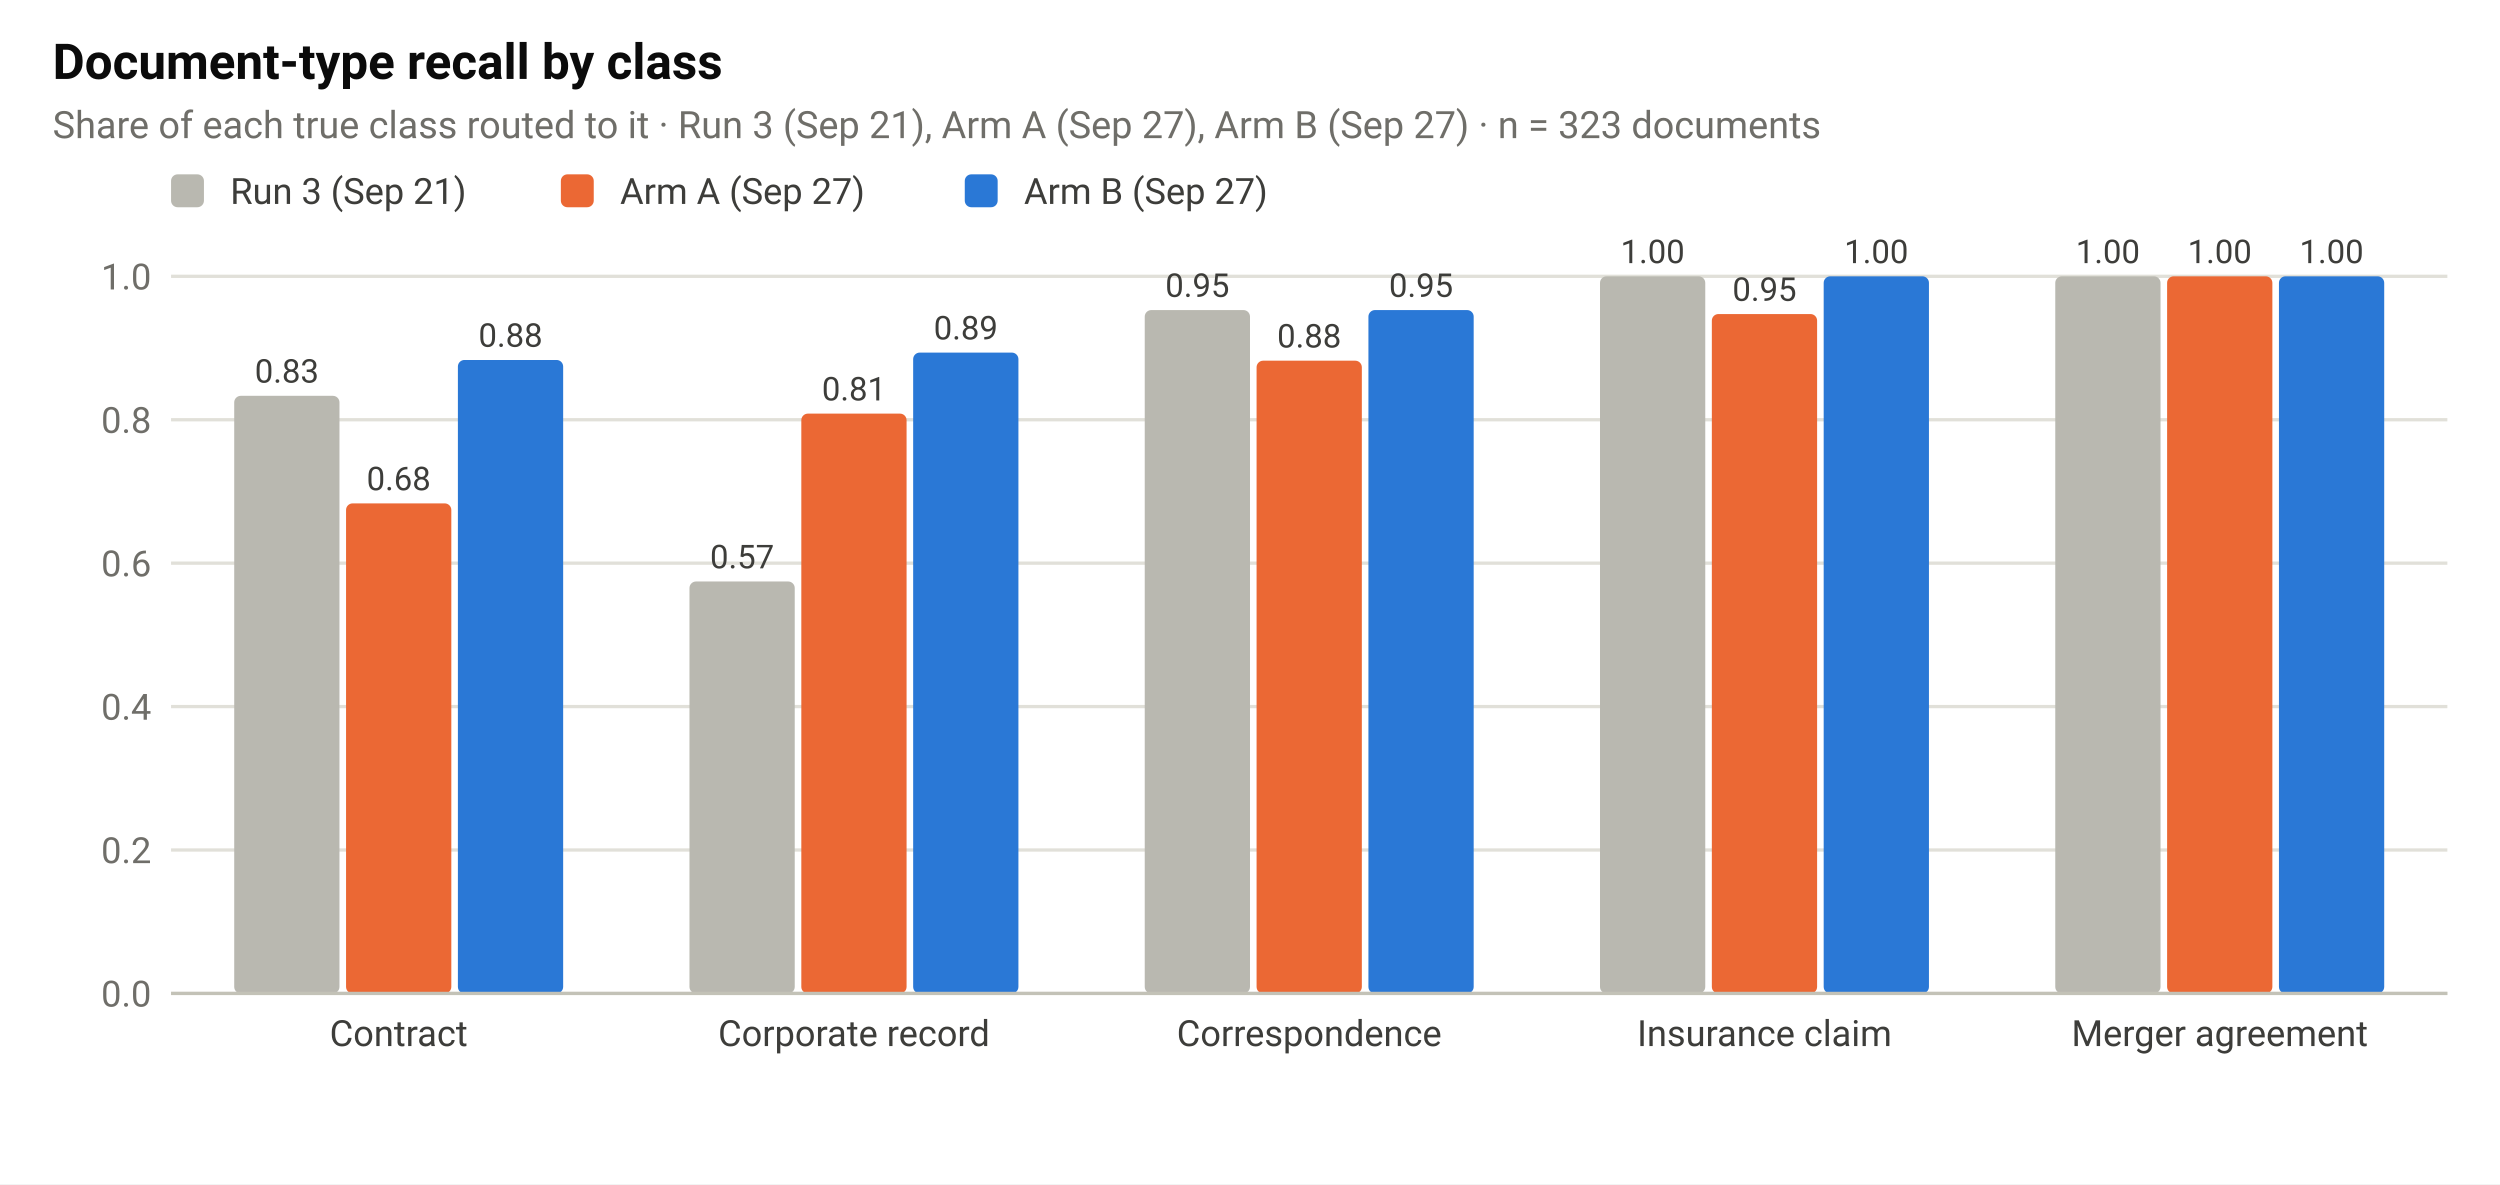
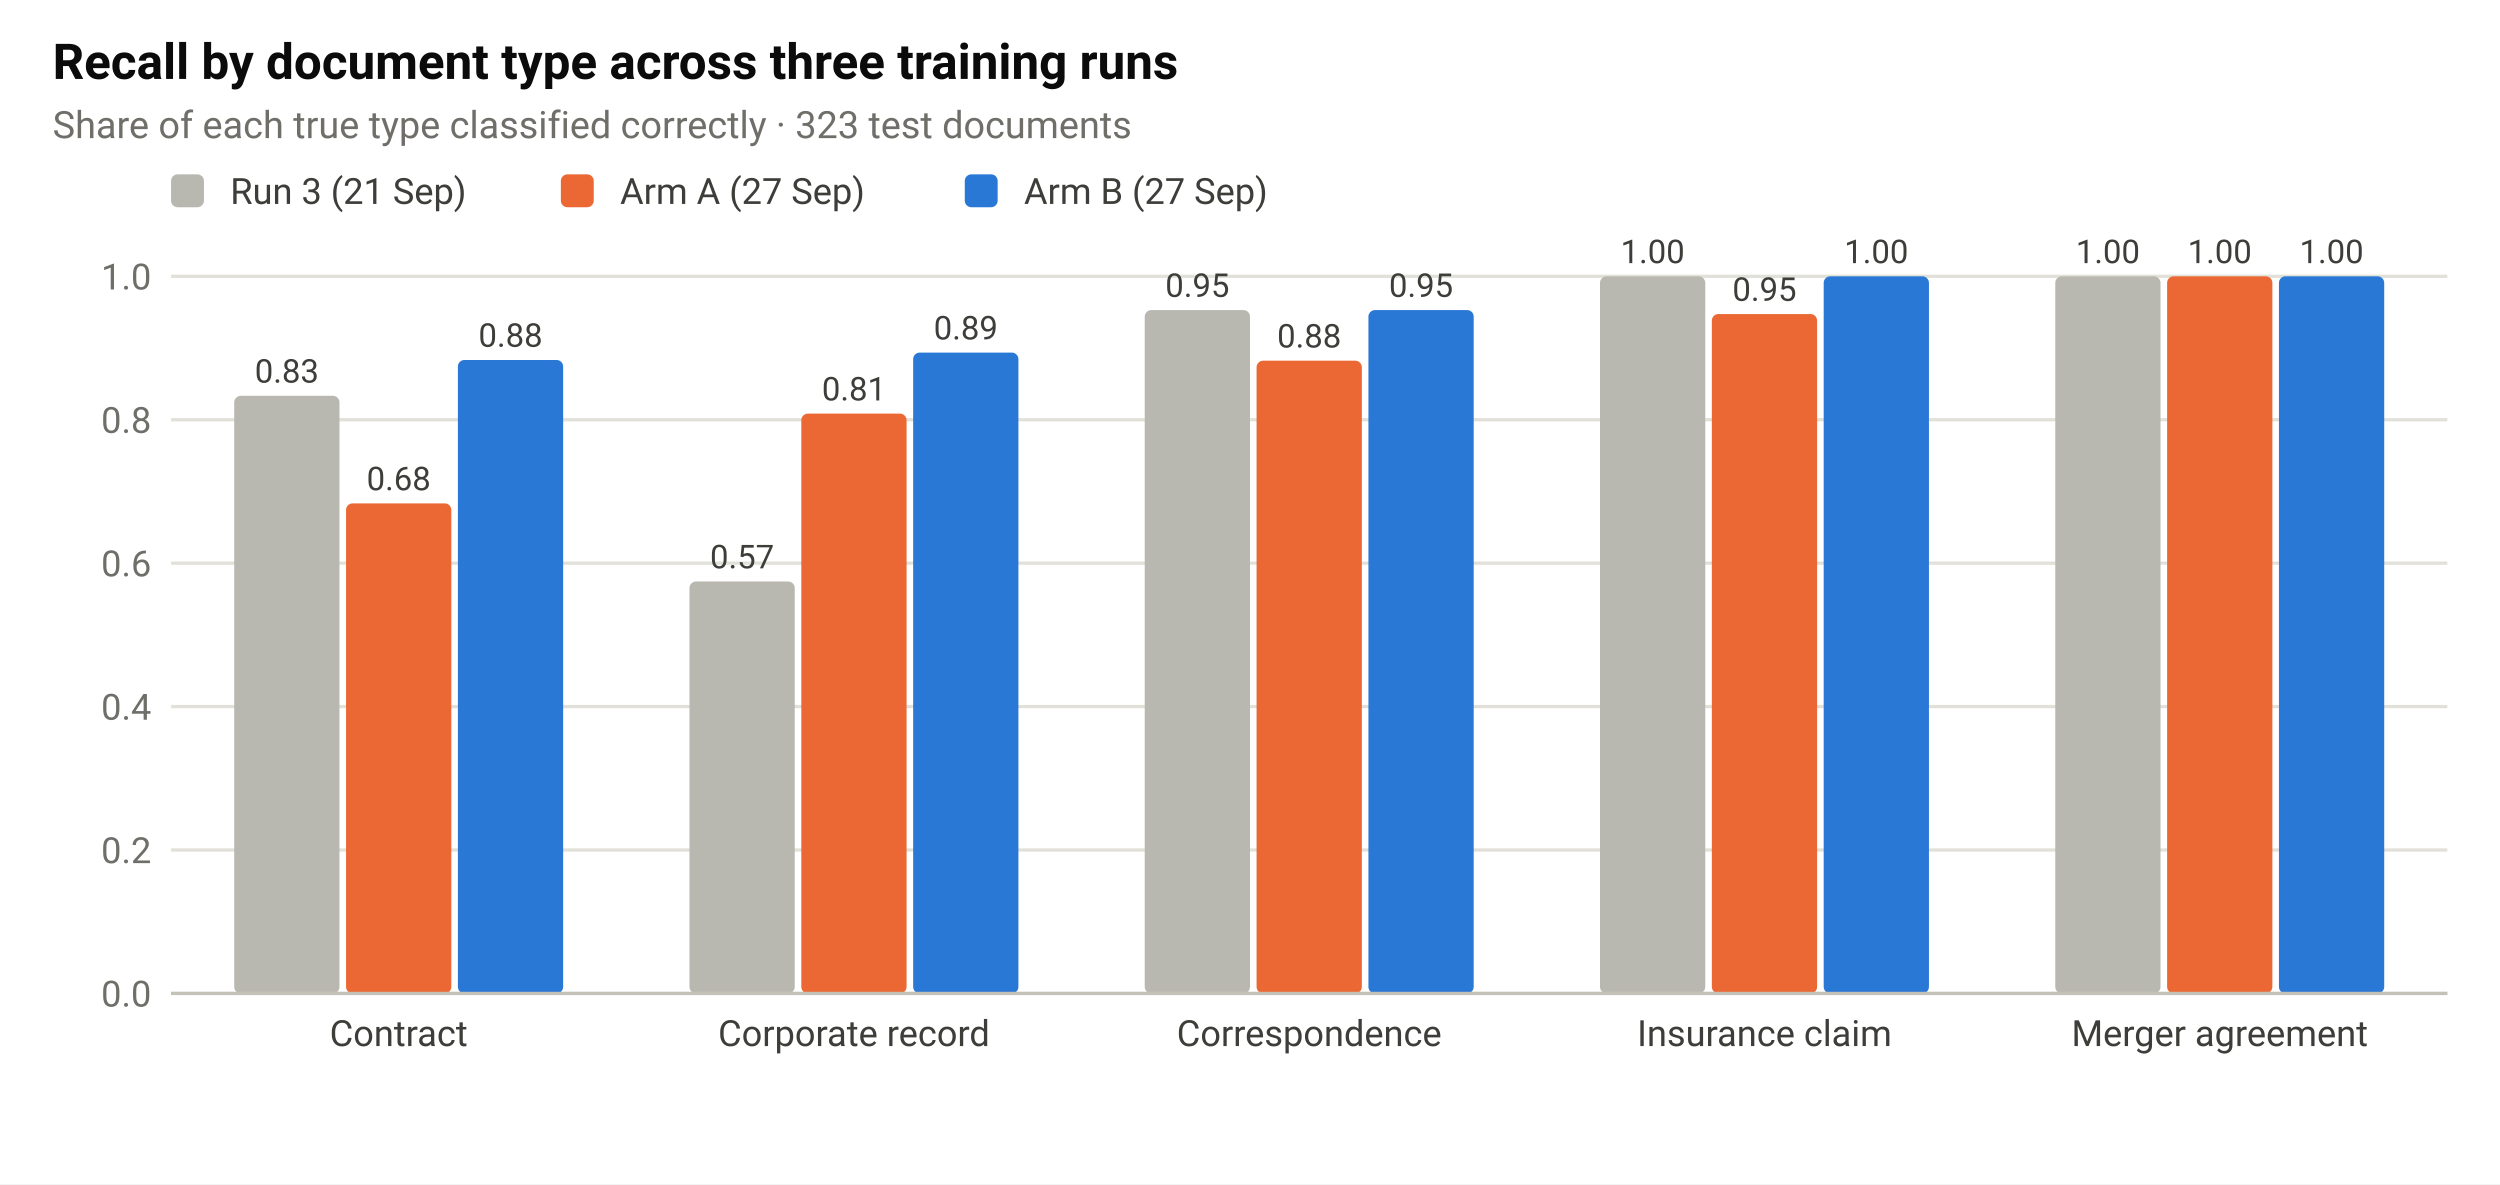
<svg xmlns="http://www.w3.org/2000/svg" width="760" height="360" viewBox="0 0 760 360" font-family="system-ui,-apple-system,'Segoe UI',Roboto,sans-serif" role="img">
  <rect width="760" height="360" fill="#ffffff" />
-   <text x="16" y="24" font-size="15" font-weight="600" fill="#0b0b0b">Document-type recall by class</text>
-   <text x="16" y="42" font-size="11.5" fill="#6f6e69">Share of each true class routed to it · Run 3 (Sep 21), Arm A (Sep 27), Arm B (Sep 27) · n = 323 documents</text>
+   <text x="16" y="24" font-size="15" font-weight="600" fill="#0b0b0b">Recall by document type across three training runs</text>
+   <text x="16" y="42" font-size="11.5" fill="#6f6e69">Share of each true type classified correctly · 323 test documents</text>
  <line x1="52" x2="744" y1="302" y2="302" stroke="#e1e0d9" />
  <text x="46" y="306" font-size="11" fill="#6f6e69" text-anchor="end">0.0</text>
  <line x1="52" x2="744" y1="258.4" y2="258.4" stroke="#e1e0d9" />
  <text x="46" y="262.4" font-size="11" fill="#6f6e69" text-anchor="end">0.2</text>
  <line x1="52" x2="744" y1="214.8" y2="214.8" stroke="#e1e0d9" />
  <text x="46" y="218.8" font-size="11" fill="#6f6e69" text-anchor="end">0.4</text>
  <line x1="52" x2="744" y1="171.2" y2="171.2" stroke="#e1e0d9" />
  <text x="46" y="175.2" font-size="11" fill="#6f6e69" text-anchor="end">0.6</text>
  <line x1="52" x2="744" y1="127.6" y2="127.6" stroke="#e1e0d9" />
  <text x="46" y="131.6" font-size="11" fill="#6f6e69" text-anchor="end">0.8</text>
  <line x1="52" x2="744" y1="84" y2="84" stroke="#e1e0d9" />
  <text x="46" y="88" font-size="11" fill="#6f6e69" text-anchor="end">1.0</text>
  <rect x="52" y="53" width="10" height="10" rx="2" fill="#b9b8b0" />
-   <text x="70" y="62" font-size="11" fill="#3d3d3a" text-anchor="start">Run 3 (Sep 21)</text>
+   <text x="70" y="62" font-size="11" fill="#3d3d3a" text-anchor="start">Run 3 (21 Sep)</text>
  <rect x="170.5" y="53" width="10" height="10" rx="2" fill="#eb6834" />
-   <text x="188.5" y="62" font-size="11" fill="#3d3d3a" text-anchor="start">Arm A (Sep 27)</text>
+   <text x="188.5" y="62" font-size="11" fill="#3d3d3a" text-anchor="start">Arm A (27 Sep)</text>
  <rect x="293.29" y="53" width="10" height="10" rx="2" fill="#2a78d6" />
-   <text x="311.29" y="62" font-size="11" fill="#3d3d3a" text-anchor="start">Arm B (Sep 27)</text>
+   <text x="311.29" y="62" font-size="11" fill="#3d3d3a" text-anchor="start">Arm B (27 Sep)</text>
  <rect x="71.2" y="120.33" width="32" height="181.67" fill="#b9b8b0" rx="2" />
  <text x="87.2" y="116.33" font-size="10" fill="#3d3d3a" text-anchor="middle">0.83</text>
  <rect x="105.2" y="153.03" width="32" height="148.97" fill="#eb6834" rx="2" />
  <text x="121.2" y="149.03" font-size="10" fill="#3d3d3a" text-anchor="middle">0.68</text>
  <rect x="139.2" y="109.43" width="32" height="192.57" fill="#2a78d6" rx="2" />
  <text x="155.2" y="105.43" font-size="10" fill="#3d3d3a" text-anchor="middle">0.88</text>
  <text x="121.2" y="318" font-size="11" fill="#3d3d3a" text-anchor="middle">Contract</text>
  <rect x="209.6" y="176.77" width="32" height="125.23" fill="#b9b8b0" rx="2" />
  <text x="225.6" y="172.77" font-size="10" fill="#3d3d3a" text-anchor="middle">0.57</text>
  <rect x="243.6" y="125.74" width="32" height="176.26" fill="#eb6834" rx="2" />
  <text x="259.6" y="121.74" font-size="10" fill="#3d3d3a" text-anchor="middle">0.81</text>
  <rect x="277.6" y="107.19" width="32" height="194.81" fill="#2a78d6" rx="2" />
  <text x="293.6" y="103.19" font-size="10" fill="#3d3d3a" text-anchor="middle">0.89</text>
  <text x="259.6" y="318" font-size="11" fill="#3d3d3a" text-anchor="middle">Corporate record</text>
  <rect x="348" y="94.26" width="32" height="207.74" fill="#b9b8b0" rx="2" />
  <text x="364" y="90.26" font-size="10" fill="#3d3d3a" text-anchor="middle">0.95</text>
  <rect x="382" y="109.65" width="32" height="192.35" fill="#eb6834" rx="2" />
  <text x="398" y="105.65" font-size="10" fill="#3d3d3a" text-anchor="middle">0.88</text>
  <rect x="416" y="94.26" width="32" height="207.74" fill="#2a78d6" rx="2" />
  <text x="432" y="90.26" font-size="10" fill="#3d3d3a" text-anchor="middle">0.95</text>
  <text x="398" y="318" font-size="11" fill="#3d3d3a" text-anchor="middle">Correspondence</text>
  <rect x="486.4" y="84" width="32" height="218" fill="#b9b8b0" rx="2" />
  <text x="502.4" y="80" font-size="10" fill="#3d3d3a" text-anchor="middle">1.00</text>
  <rect x="520.4" y="95.47" width="32" height="206.53" fill="#eb6834" rx="2" />
  <text x="536.4" y="91.47" font-size="10" fill="#3d3d3a" text-anchor="middle">0.95</text>
  <rect x="554.4" y="84" width="32" height="218" fill="#2a78d6" rx="2" />
  <text x="570.4" y="80" font-size="10" fill="#3d3d3a" text-anchor="middle">1.00</text>
  <text x="536.4" y="318" font-size="11" fill="#3d3d3a" text-anchor="middle">Insurance claim</text>
  <rect x="624.8" y="84" width="32" height="218" fill="#b9b8b0" rx="2" />
  <text x="640.8" y="80" font-size="10" fill="#3d3d3a" text-anchor="middle">1.00</text>
  <rect x="658.8" y="84" width="32" height="218" fill="#eb6834" rx="2" />
  <text x="674.8" y="80" font-size="10" fill="#3d3d3a" text-anchor="middle">1.00</text>
  <rect x="692.8" y="84" width="32" height="218" fill="#2a78d6" rx="2" />
  <text x="708.8" y="80" font-size="10" fill="#3d3d3a" text-anchor="middle">1.00</text>
  <text x="674.8" y="318" font-size="11" fill="#3d3d3a" text-anchor="middle">Merger agreement</text>
  <line x1="52" x2="744" y1="302" y2="302" stroke="#c3c2b7" />
</svg>
